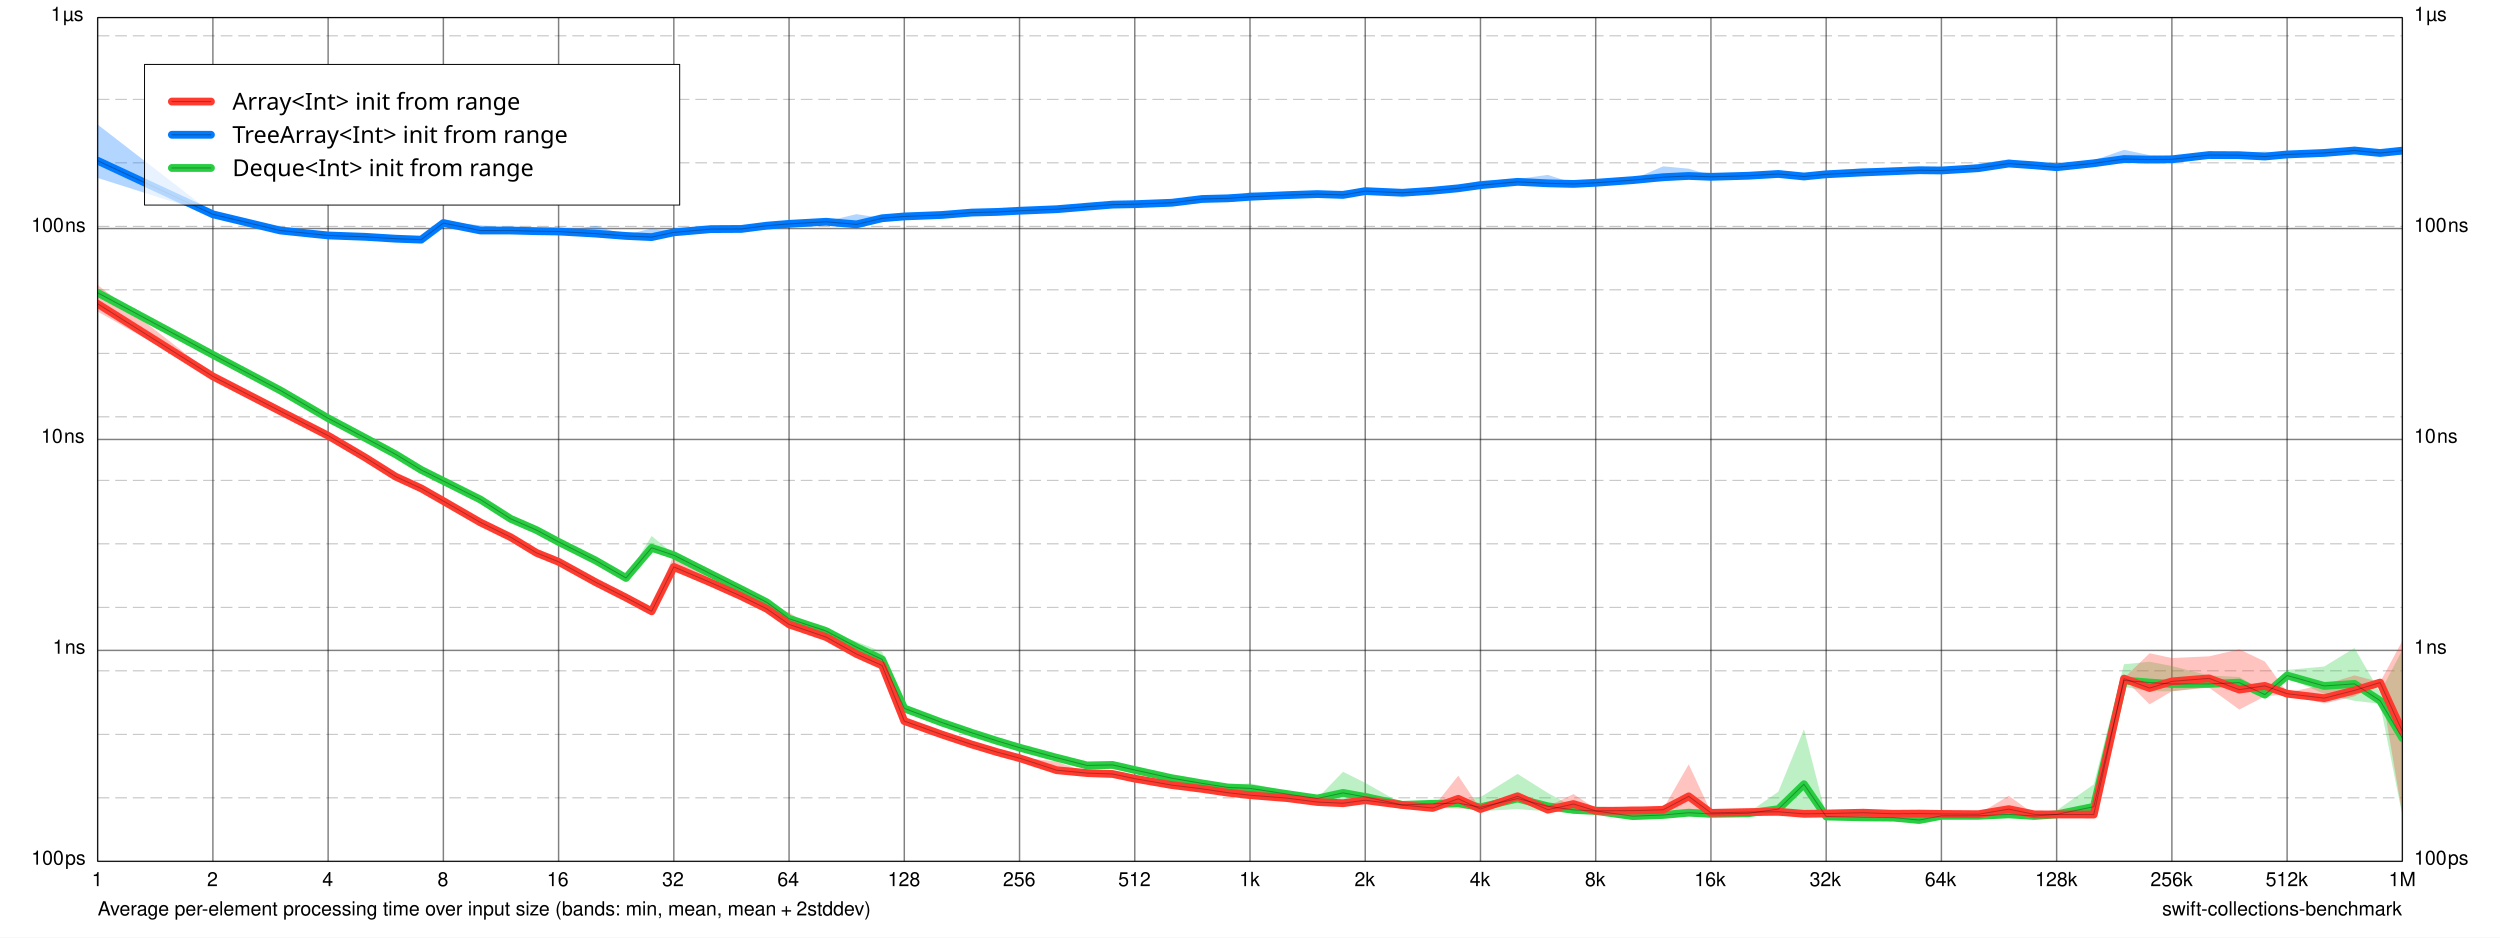
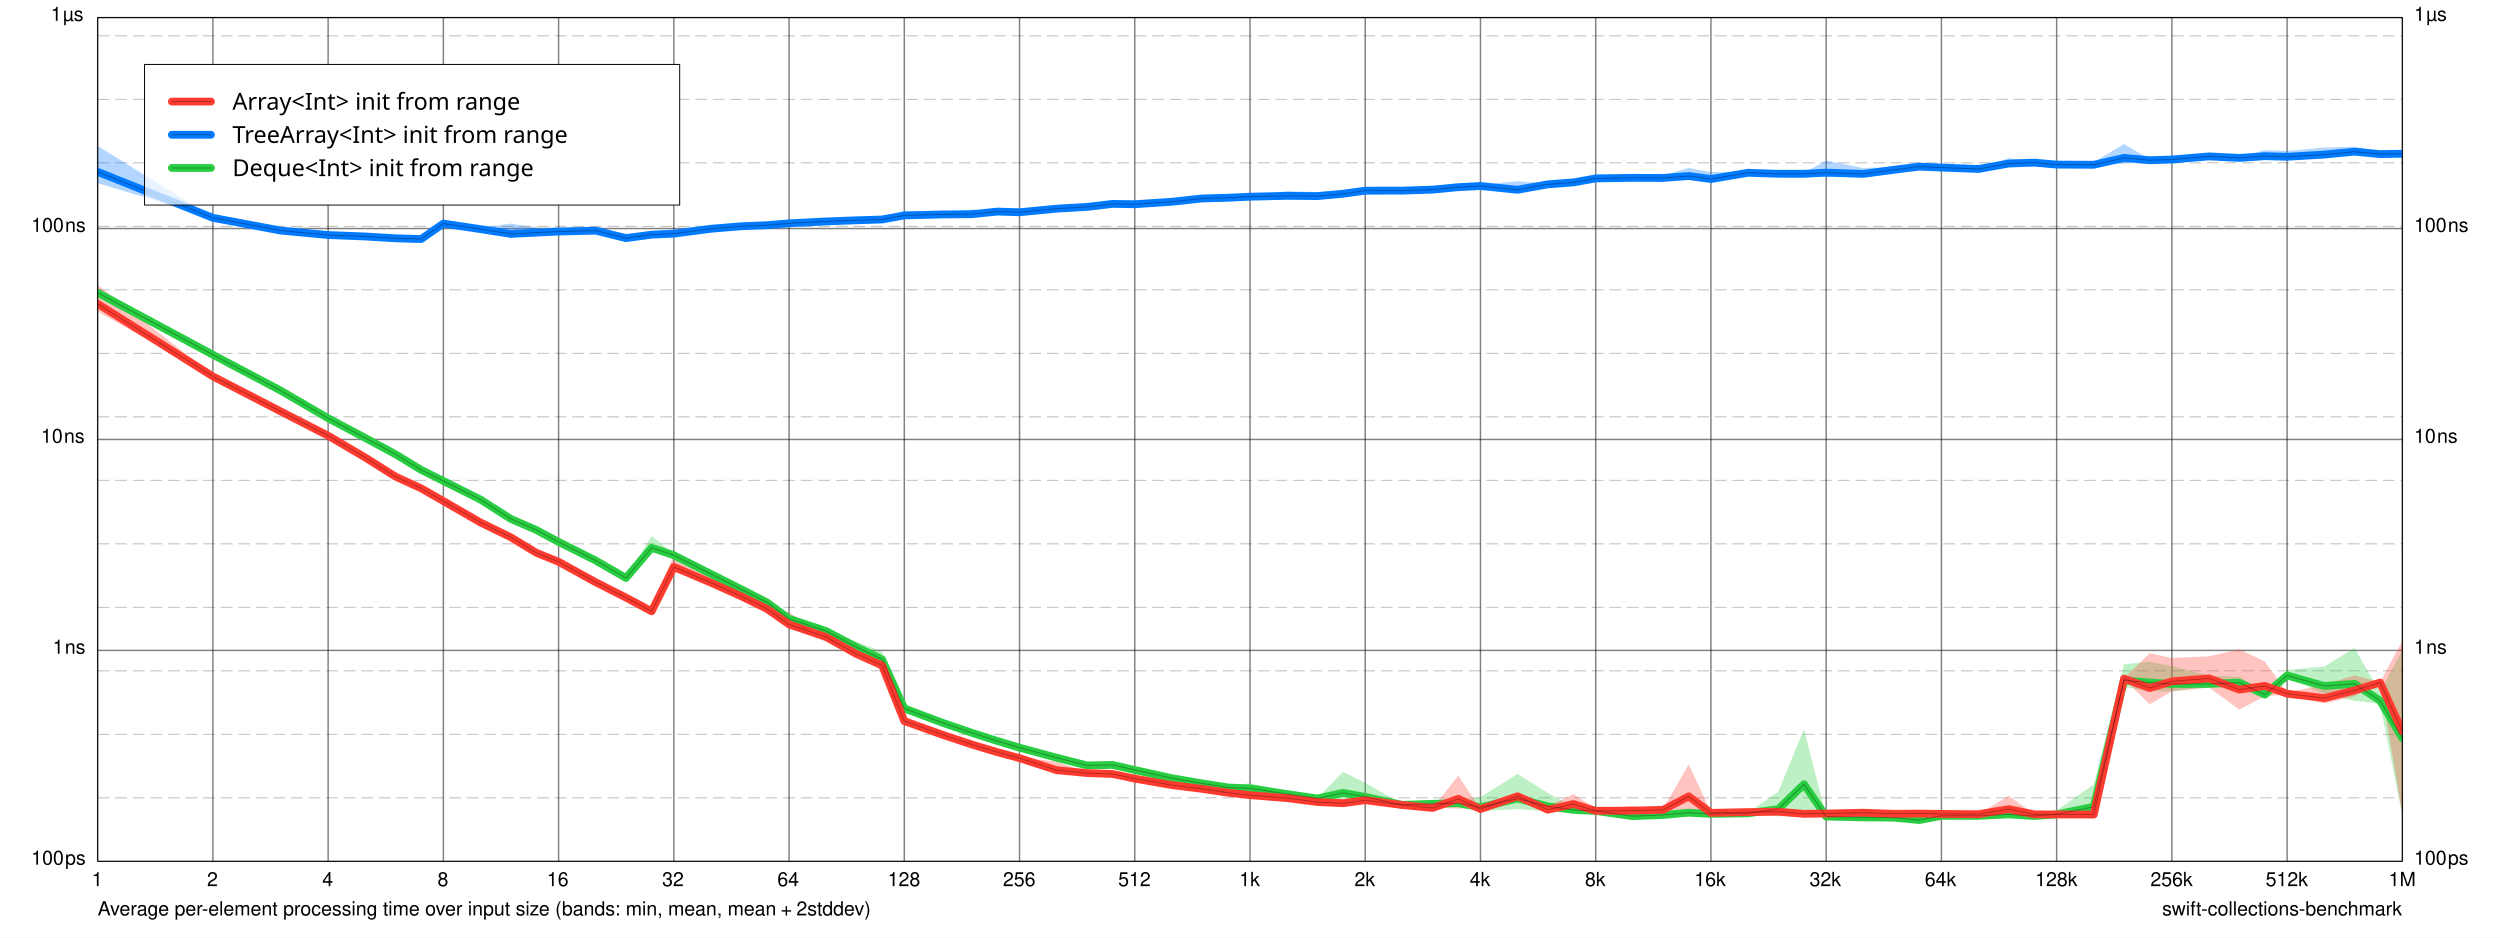
<svg xmlns="http://www.w3.org/2000/svg" xmlns:xlink="http://www.w3.org/1999/xlink" width="1280.0px" height="480.0px" viewBox="0.0 0.0 1280.0 480.0" version="1.1">
  <path d="M 0 0 L 0 480 L 1280 480 L 1280 0 z" fill="#FFFFFF" fill-opacity="1.0" stroke="none" />
  <text x="50" y="468.7" font-family="Helvetica" font-size="10" font-weight="normal" font-style="normal" fill="#000000" fill-opacity="1">Average per-element processing time over input size (bands: min, mean, mean + 2stddev)</text>
  <a xlink:href="https://github.com/apple/swift-collections-benchmark">
    <text x="1107" y="468.7" font-family="Helvetica" font-size="10" font-weight="normal" font-style="normal" fill="#000000" fill-opacity="1">swift-collections-benchmark</text>
  </a>
  <path d="M 50 9 L 50 441" fill="none" stroke-width="0.75" stroke="#000000" stroke-opacity="0.498" stroke-linecap="butt" stroke-linejoin="round" />
  <text x="47" y="453.7" font-family="Helvetica" font-size="10" font-weight="normal" font-style="normal" fill="#000000" fill-opacity="1">1</text>
  <path d="M 109 9 L 109 441" fill="none" stroke-width="0.75" stroke="#000000" stroke-opacity="0.498" stroke-linecap="butt" stroke-linejoin="round" />
  <text x="106" y="453.7" font-family="Helvetica" font-size="10" font-weight="normal" font-style="normal" fill="#000000" fill-opacity="1">2</text>
  <path d="M 168 9 L 168 441" fill="none" stroke-width="0.75" stroke="#000000" stroke-opacity="0.498" stroke-linecap="butt" stroke-linejoin="round" />
  <text x="165" y="453.7" font-family="Helvetica" font-size="10" font-weight="normal" font-style="normal" fill="#000000" fill-opacity="1">4</text>
  <path d="M 227 9 L 227 441" fill="none" stroke-width="0.75" stroke="#000000" stroke-opacity="0.498" stroke-linecap="butt" stroke-linejoin="round" />
  <text x="224" y="453.7" font-family="Helvetica" font-size="10" font-weight="normal" font-style="normal" fill="#000000" fill-opacity="1">8</text>
  <path d="M 286 9 L 286 441" fill="none" stroke-width="0.75" stroke="#000000" stroke-opacity="0.498" stroke-linecap="butt" stroke-linejoin="round" />
  <text x="280" y="453.7" font-family="Helvetica" font-size="10" font-weight="normal" font-style="normal" fill="#000000" fill-opacity="1">16</text>
  <path d="M 345 9 L 345 441" fill="none" stroke-width="0.75" stroke="#000000" stroke-opacity="0.498" stroke-linecap="butt" stroke-linejoin="round" />
  <text x="339" y="453.7" font-family="Helvetica" font-size="10" font-weight="normal" font-style="normal" fill="#000000" fill-opacity="1">32</text>
  <path d="M 404 9 L 404 441" fill="none" stroke-width="0.75" stroke="#000000" stroke-opacity="0.498" stroke-linecap="butt" stroke-linejoin="round" />
  <text x="398" y="453.7" font-family="Helvetica" font-size="10" font-weight="normal" font-style="normal" fill="#000000" fill-opacity="1">64</text>
  <path d="M 463 9 L 463 441" fill="none" stroke-width="0.75" stroke="#000000" stroke-opacity="0.498" stroke-linecap="butt" stroke-linejoin="round" />
  <text x="454.5" y="453.7" font-family="Helvetica" font-size="10" font-weight="normal" font-style="normal" fill="#000000" fill-opacity="1">128</text>
  <path d="M 522 9 L 522 441" fill="none" stroke-width="0.75" stroke="#000000" stroke-opacity="0.498" stroke-linecap="butt" stroke-linejoin="round" />
  <text x="513.5" y="453.7" font-family="Helvetica" font-size="10" font-weight="normal" font-style="normal" fill="#000000" fill-opacity="1">256</text>
  <path d="M 581 9 L 581 441" fill="none" stroke-width="0.75" stroke="#000000" stroke-opacity="0.498" stroke-linecap="butt" stroke-linejoin="round" />
  <text x="572.5" y="453.7" font-family="Helvetica" font-size="10" font-weight="normal" font-style="normal" fill="#000000" fill-opacity="1">512</text>
  <path d="M 640 9 L 640 441" fill="none" stroke-width="0.75" stroke="#000000" stroke-opacity="0.498" stroke-linecap="butt" stroke-linejoin="round" />
  <text x="634.5" y="453.7" font-family="Helvetica" font-size="10" font-weight="normal" font-style="normal" fill="#000000" fill-opacity="1">1k</text>
  <path d="M 699 9 L 699 441" fill="none" stroke-width="0.75" stroke="#000000" stroke-opacity="0.498" stroke-linecap="butt" stroke-linejoin="round" />
  <text x="693.5" y="453.7" font-family="Helvetica" font-size="10" font-weight="normal" font-style="normal" fill="#000000" fill-opacity="1">2k</text>
  <path d="M 758 9 L 758 441" fill="none" stroke-width="0.75" stroke="#000000" stroke-opacity="0.498" stroke-linecap="butt" stroke-linejoin="round" />
  <text x="752.5" y="453.7" font-family="Helvetica" font-size="10" font-weight="normal" font-style="normal" fill="#000000" fill-opacity="1">4k</text>
  <path d="M 817 9 L 817 441" fill="none" stroke-width="0.75" stroke="#000000" stroke-opacity="0.498" stroke-linecap="butt" stroke-linejoin="round" />
  <text x="811.5" y="453.7" font-family="Helvetica" font-size="10" font-weight="normal" font-style="normal" fill="#000000" fill-opacity="1">8k</text>
  <path d="M 876 9 L 876 441" fill="none" stroke-width="0.75" stroke="#000000" stroke-opacity="0.498" stroke-linecap="butt" stroke-linejoin="round" />
  <text x="867.5" y="453.7" font-family="Helvetica" font-size="10" font-weight="normal" font-style="normal" fill="#000000" fill-opacity="1">16k</text>
  <path d="M 935 9 L 935 441" fill="none" stroke-width="0.75" stroke="#000000" stroke-opacity="0.498" stroke-linecap="butt" stroke-linejoin="round" />
  <text x="926.5" y="453.7" font-family="Helvetica" font-size="10" font-weight="normal" font-style="normal" fill="#000000" fill-opacity="1">32k</text>
  <path d="M 994 9 L 994 441" fill="none" stroke-width="0.75" stroke="#000000" stroke-opacity="0.498" stroke-linecap="butt" stroke-linejoin="round" />
  <text x="985.5" y="453.7" font-family="Helvetica" font-size="10" font-weight="normal" font-style="normal" fill="#000000" fill-opacity="1">64k</text>
  <path d="M 1053 9 L 1053 441" fill="none" stroke-width="0.75" stroke="#000000" stroke-opacity="0.498" stroke-linecap="butt" stroke-linejoin="round" />
  <text x="1042" y="453.7" font-family="Helvetica" font-size="10" font-weight="normal" font-style="normal" fill="#000000" fill-opacity="1">128k</text>
  <path d="M 1112 9 L 1112 441" fill="none" stroke-width="0.75" stroke="#000000" stroke-opacity="0.498" stroke-linecap="butt" stroke-linejoin="round" />
  <text x="1101" y="453.7" font-family="Helvetica" font-size="10" font-weight="normal" font-style="normal" fill="#000000" fill-opacity="1">256k</text>
  <path d="M 1171 9 L 1171 441" fill="none" stroke-width="0.75" stroke="#000000" stroke-opacity="0.498" stroke-linecap="butt" stroke-linejoin="round" />
  <text x="1160" y="453.7" font-family="Helvetica" font-size="10" font-weight="normal" font-style="normal" fill="#000000" fill-opacity="1">512k</text>
  <path d="M 1230 9 L 1230 441" fill="none" stroke-width="0.75" stroke="#000000" stroke-opacity="0.498" stroke-linecap="butt" stroke-linejoin="round" />
  <text x="1223" y="453.7" font-family="Helvetica" font-size="10" font-weight="normal" font-style="normal" fill="#000000" fill-opacity="1">1M</text>
  <path d="M 50 441 L 1230 441" fill="none" stroke-width="0.75" stroke="#000000" stroke-opacity="0.498" stroke-linecap="butt" stroke-linejoin="round" />
  <text x="16" y="442.7" font-family="Helvetica" font-size="10" font-weight="normal" font-style="normal" fill="#000000" fill-opacity="1">100 ps</text>
  <text x="1236" y="442.7" font-family="Helvetica" font-size="10" font-weight="normal" font-style="normal" fill="#000000" fill-opacity="1">100 ps</text>
  <path d="M 50 333 L 1230 333" fill="none" stroke-width="0.75" stroke="#000000" stroke-opacity="0.498" stroke-linecap="butt" stroke-linejoin="round" />
  <text x="27" y="334.7" font-family="Helvetica" font-size="10" font-weight="normal" font-style="normal" fill="#000000" fill-opacity="1">1 ns</text>
  <text x="1236" y="334.7" font-family="Helvetica" font-size="10" font-weight="normal" font-style="normal" fill="#000000" fill-opacity="1">1 ns</text>
  <path d="M 50 225 L 1230 225" fill="none" stroke-width="0.75" stroke="#000000" stroke-opacity="0.498" stroke-linecap="butt" stroke-linejoin="round" />
  <text x="21" y="226.7" font-family="Helvetica" font-size="10" font-weight="normal" font-style="normal" fill="#000000" fill-opacity="1">10 ns</text>
  <text x="1236" y="226.7" font-family="Helvetica" font-size="10" font-weight="normal" font-style="normal" fill="#000000" fill-opacity="1">10 ns</text>
  <path d="M 50 117 L 1230 117" fill="none" stroke-width="0.75" stroke="#000000" stroke-opacity="0.498" stroke-linecap="butt" stroke-linejoin="round" />
  <text x="16" y="118.7" font-family="Helvetica" font-size="10" font-weight="normal" font-style="normal" fill="#000000" fill-opacity="1">100 ns</text>
  <text x="1236" y="118.7" font-family="Helvetica" font-size="10" font-weight="normal" font-style="normal" fill="#000000" fill-opacity="1">100 ns</text>
  <path d="M 50 9 L 1230 9" fill="none" stroke-width="0.75" stroke="#000000" stroke-opacity="0.498" stroke-linecap="butt" stroke-linejoin="round" />
  <text x="26" y="10.7" font-family="Helvetica" font-size="10" font-weight="normal" font-style="normal" fill="#000000" fill-opacity="1">1 µs</text>
  <text x="1236" y="10.7" font-family="Helvetica" font-size="10" font-weight="normal" font-style="normal" fill="#000000" fill-opacity="1">1 µs</text>
  <path d="M 50 408.49 L 1230 408.49" fill="none" stroke-width="0.5" stroke="#000000" stroke-opacity="0.259" stroke-linecap="butt" stroke-linejoin="round" stroke-dasharray="6 3" stroke-dashoffset="0" />
  <path d="M 50 375.98 L 1230 375.98" fill="none" stroke-width="0.5" stroke="#000000" stroke-opacity="0.259" stroke-linecap="butt" stroke-linejoin="round" stroke-dasharray="6 3" stroke-dashoffset="0" />
  <path d="M 50 343.47 L 1230 343.47" fill="none" stroke-width="0.5" stroke="#000000" stroke-opacity="0.259" stroke-linecap="butt" stroke-linejoin="round" stroke-dasharray="6 3" stroke-dashoffset="0" />
  <path d="M 50 310.96 L 1230 310.96" fill="none" stroke-width="0.5" stroke="#000000" stroke-opacity="0.259" stroke-linecap="butt" stroke-linejoin="round" stroke-dasharray="6 3" stroke-dashoffset="0" />
  <path d="M 50 278.44 L 1230 278.44" fill="none" stroke-width="0.5" stroke="#000000" stroke-opacity="0.259" stroke-linecap="butt" stroke-linejoin="round" stroke-dasharray="6 3" stroke-dashoffset="0" />
  <path d="M 50 245.93 L 1230 245.93" fill="none" stroke-width="0.5" stroke="#000000" stroke-opacity="0.259" stroke-linecap="butt" stroke-linejoin="round" stroke-dasharray="6 3" stroke-dashoffset="0" />
  <path d="M 50 213.42 L 1230 213.42" fill="none" stroke-width="0.5" stroke="#000000" stroke-opacity="0.259" stroke-linecap="butt" stroke-linejoin="round" stroke-dasharray="6 3" stroke-dashoffset="0" />
  <path d="M 50 180.91 L 1230 180.91" fill="none" stroke-width="0.5" stroke="#000000" stroke-opacity="0.259" stroke-linecap="butt" stroke-linejoin="round" stroke-dasharray="6 3" stroke-dashoffset="0" />
  <path d="M 50 148.4 L 1230 148.4" fill="none" stroke-width="0.5" stroke="#000000" stroke-opacity="0.259" stroke-linecap="butt" stroke-linejoin="round" stroke-dasharray="6 3" stroke-dashoffset="0" />
  <path d="M 50 115.89 L 1230 115.89" fill="none" stroke-width="0.5" stroke="#000000" stroke-opacity="0.259" stroke-linecap="butt" stroke-linejoin="round" stroke-dasharray="6 3" stroke-dashoffset="0" />
  <path d="M 50 83.376 L 1230 83.376" fill="none" stroke-width="0.5" stroke="#000000" stroke-opacity="0.259" stroke-linecap="butt" stroke-linejoin="round" stroke-dasharray="6 3" stroke-dashoffset="0" />
  <path d="M 50 50.865 L 1230 50.865" fill="none" stroke-width="0.5" stroke="#000000" stroke-opacity="0.259" stroke-linecap="butt" stroke-linejoin="round" stroke-dasharray="6 3" stroke-dashoffset="0" />
  <path d="M 50 18.354 L 1230 18.354" fill="none" stroke-width="0.5" stroke="#000000" stroke-opacity="0.259" stroke-linecap="butt" stroke-linejoin="round" stroke-dasharray="6 3" stroke-dashoffset="0" />
  <path d="M 74 33 L 74 105 L 348 105 L 348 33 z" fill="#FFFFFF" fill-opacity="1.0" stroke="none" />
  <clipPath id="clip-0">
    <path d="M 50 9 L 50 441 L 1230 441 L 1230 9 z" />
  </clipPath>
  <g clip-path="url(#clip-0)">
    <path d="M 50 149.91L 109 181.64L 143.51 199.88L 168 214.15L 186.99 224.23L 202.51 232.04L 215.63 240.05L 227 246.27L 245.99 255.25L 261.51 264.6L 274.63 271.38L 286 276.93L 304.99 284.98L 320.51 295.92L 333.63 274.42L 345 283.68L 363.99 293.3L 379.51 301.41L 392.63 308.42L 404 316.8L 422.99 323.12L 438.51 328.51L 451.63 333.72L 463 362.72L 481.99 369.85L 497.51 374.83L 510.63 379.38L 522 382.49L 540.99 387.95L 556.51 391.66L 569.63 391.64L 581 394.24L 599.99 397.59L 615.51 400.95L 628.63 402.24L 640 401.04L 658.99 405.16L 674.51 408.65L 687.63 395.16L 699 400.81L 717.99 411.63L 733.51 410.36L 746.63 410.49L 758 408.11L 776.99 396.25L 792.51 406.02L 805.63 413.15L 817 412.85L 835.99 413.93L 851.51 414.85L 864.63 416.07L 876 414.73L 894.99 416.2L 910.51 405.33L 923.63 373.29L 935 417.8L 953.99 414.62L 969.51 415.24L 982.63 419.86L 994 417.5L 1013 417.68L 1028.5 415.16L 1041.6 417.55L 1053 414.92L 1072 401.61L 1087.5 340.08L 1100.6 338.82L 1112 341.03L 1131 345.89L 1146.5 346.6L 1159.6 354.39L 1171 343.01L 1190 341.25L 1205.5 331.8L 1218.6 354.49L 1230 332.79L 1230 417.59L 1218.6 360.35L 1205.5 358.83L 1190 355.29L 1171 346.92L 1159.6 356.11L 1146.5 350.59L 1131 351.75L 1112 353.93L 1100.6 353.9L 1087.5 351.73L 1072 417.89L 1053 417.72L 1041.6 417.86L 1028.5 417.63L 1013 417.7L 994 417.78L 982.63 419.86L 969.51 419.9L 953.99 419.94L 935 418.16L 923.63 417.74L 910.51 417.91L 894.99 416.5L 876 417.42L 864.63 416.1L 851.51 418.15L 835.99 419.34L 817 416.09L 805.63 415.21L 792.51 415.49L 776.99 414.24L 758 415.33L 746.63 411.48L 733.51 411.97L 717.99 412.25L 699 410.89L 687.63 410.45L 674.51 408.89L 658.99 407.08L 640 404.6L 628.63 403.53L 615.51 401.16L 599.99 398.76L 581 394.24L 569.63 391.64L 556.51 391.99L 540.99 387.95L 522 382.91L 510.63 379.38L 497.51 375.3L 481.99 369.86L 463 362.72L 451.63 339.11L 438.51 332.35L 422.99 323.12L 404 316.8L 392.63 308.42L 379.51 301.81L 363.99 294.1L 345 284.5L 333.63 282.8L 320.51 295.92L 304.99 287.73L 286 277.64L 274.63 271.38L 261.51 266.06L 245.99 255.98L 227 246.27L 215.63 240.78L 202.51 232.78L 186.99 224.23L 168 214.15L 143.51 199.88L 109 181.64L 50 149.91" fill="#28CD41" fill-opacity="0.302" stroke="none" />
-     <path d="M 50 63.794L 109 109.38L 143.51 117L 168 119.96L 186.99 119.82L 202.51 121.35L 215.63 122.58L 227 113.49L 245.99 115.35L 261.51 116.84L 274.63 117.81L 286 118.31L 304.99 115.63L 320.51 120.3L 333.63 116.92L 345 118.53L 363.99 117.24L 379.51 115.32L 392.63 114.8L 404 114L 422.99 113.32L 438.51 109.65L 451.63 111.64L 463 110.41L 481.99 109.01L 497.51 108.36L 510.63 108.41L 522 107.54L 540.99 105.75L 556.51 105.65L 569.63 104.35L 581 104.19L 599.99 102.9L 615.51 101.7L 628.63 100.9L 640 98.428L 658.99 99.059L 674.51 98.336L 687.63 97.607L 699 97.037L 717.99 97.436L 733.51 97.305L 746.63 94.776L 758 92.611L 776.99 91.655L 792.51 89.541L 805.63 93.794L 817 92.372L 835.99 91.9L 851.51 85.161L 864.63 86.362L 876 89.856L 894.99 88.874L 910.51 87.199L 923.63 88.692L 935 87.701L 953.99 86.013L 969.51 86.374L 982.63 85.97L 994 86.907L 1013 83.943L 1028.5 81.578L 1041.6 83.522L 1053 85.258L 1072 82.099L 1087.5 76.705L 1100.6 79.435L 1112 80.105L 1131 78.206L 1146.5 78.395L 1159.6 77.627L 1171 79.037L 1190 76.675L 1205.5 76.381L 1218.6 78.039L 1230 75.868L 1230 77.588L 1218.6 78.442L 1205.5 77.298L 1190 78.899L 1171 79.099L 1159.6 81.059L 1146.5 79.847L 1131 79.813L 1112 82.099L 1100.6 82.534L 1087.5 83.215L 1072 84.142L 1053 85.755L 1041.6 85.043L 1028.5 84.515L 1013 86.894L 994 87.411L 982.63 87.58L 969.51 88.135L 953.99 89.112L 935 89.791L 923.63 90.969L 910.51 89.75L 894.99 90.391L 876 90.771L 864.63 91.475L 851.51 92.869L 835.99 92.34L 817 94.022L 805.63 94.3L 792.51 95.483L 776.99 93.617L 758 95.63L 746.63 96.998L 733.51 97.78L 717.99 99.152L 699 98.135L 687.63 100.61L 674.51 99.74L 658.99 100.21L 640 101.6L 628.63 101.77L 615.51 101.95L 599.99 104.13L 581 104.67L 569.63 104.91L 556.51 105.9L 540.99 107.62L 522 108.03L 510.63 108.54L 497.51 109.01L 481.99 110.47L 463 110.97L 451.63 111.78L 438.51 116.88L 422.99 113.62L 404 114.83L 392.63 115.81L 379.51 117.91L 363.99 117.33L 345 119.11L 333.63 123.09L 320.51 120.97L 304.99 121.09L 286 118.6L 274.63 118.58L 261.51 118.46L 245.99 119L 227 114.46L 215.63 122.76L 202.51 122.52L 186.99 121.77L 168 120.76L 143.51 118.39L 109 109.85L 50 91.088" fill="#007AFF" fill-opacity="0.302" stroke="none" />
+     <path d="M 50 74.718L 109 111.4L 143.51 117.17L 168 119.46L 186.99 119.54L 202.51 120.3L 215.63 120.85L 227 114.37L 245.99 116.74L 261.51 114.48L 274.63 116.54L 286 118.42L 304.99 117.77L 320.51 119.76L 333.63 119.48L 345 118.54L 363.99 116.93L 379.51 115.79L 392.63 114.97L 404 113.45L 422.99 112.82L 438.51 111.98L 451.63 111.78L 463 107.91L 481.99 109.22L 497.51 107.3L 510.63 108.18L 522 106.63L 540.99 106.57L 556.51 105.31L 569.63 102.5L 581 104.24L 599.99 102.63L 615.51 101.11L 628.63 100.91L 640 100.23L 658.99 97.877L 674.51 98.353L 687.63 97.488L 699 97.435L 717.99 96.105L 733.51 96.977L 746.63 95.292L 758 94.649L 776.99 92.775L 792.51 94.084L 805.63 92.208L 817 90.615L 835.99 89.997L 851.51 89.741L 864.63 85.99L 876 88.16L 894.99 87.86L 910.51 88.048L 923.63 88.484L 935 82.249L 953.99 86.005L 969.51 85.544L 982.63 83.314L 994 84.343L 1013 86.309L 1028.5 81L 1041.6 82.383L 1053 82.969L 1072 83.029L 1087.5 73.744L 1100.6 81.465L 1112 81.511L 1131 79.196L 1146.5 80.684L 1159.6 76.871L 1171 77.31L 1190 75.515L 1205.5 75.131L 1218.6 77.554L 1230 77.813L 1230 79.041L 1218.6 79.386L 1205.5 78.576L 1190 80.497L 1171 81.363L 1159.6 81.106L 1146.5 80.909L 1131 80.394L 1112 81.743L 1100.6 82.24L 1087.5 83.649L 1072 84.845L 1053 84.735L 1041.6 83.588L 1028.5 84.73L 1013 86.589L 994 86.322L 982.63 86.023L 969.51 87.473L 953.99 90.147L 935 90.751L 923.63 89.167L 910.51 89.316L 894.99 88.677L 876 92.985L 864.63 91.678L 851.51 91.601L 835.99 91.443L 817 91.6L 805.63 93.814L 792.51 94.495L 776.99 98.819L 758 95.449L 746.63 96.026L 733.51 97.128L 717.99 98.14L 699 97.701L 687.63 99.811L 674.51 101.15L 658.99 101.15L 640 100.88L 628.63 101.37L 615.51 101.79L 599.99 103.55L 581 104.68L 569.63 105.07L 556.51 106.17L 540.99 106.92L 522 109.43L 510.63 108.39L 497.51 110.53L 481.99 110.02L 463 111.19L 451.63 112.58L 438.51 113.07L 422.99 113.59L 404 114.67L 392.63 115.42L 379.51 115.87L 363.99 117.21L 345 120.03L 333.63 120.39L 320.51 122.71L 304.99 118.19L 286 118.62L 274.63 120.03L 261.51 121.77L 245.99 117.53L 227 114.5L 215.63 122.94L 202.51 122.63L 186.99 121.64L 168 120.66L 143.51 118.32L 109 111.56L 50 93.751" fill="#007AFF" fill-opacity="0.302" stroke="none" />
    <path d="M 50 145.92L 109 192.05L 143.51 210.54L 168 223.09L 186.99 233.59L 202.51 244.02L 215.63 248.07L 227 256.55L 245.99 267.5L 261.51 275.09L 274.63 282.36L 286 287.64L 304.99 298.11L 320.51 305.34L 333.63 312.98L 345 283.79L 363.99 296.4L 379.51 304.66L 392.63 310.8L 404 313.6L 422.99 325.6L 438.51 331.11L 451.63 336.81L 463 369.19L 481.99 375.59L 497.51 381.17L 510.63 385.11L 522 387.82L 540.99 389.89L 556.51 395.55L 569.63 396.28L 581 397.37L 599.99 401.97L 615.51 403.1L 628.63 405.85L 640 407.13L 658.99 407.67L 674.51 409.76L 687.63 411.25L 699 405.72L 717.99 411.59L 733.51 413.68L 746.63 397.16L 758 414.19L 776.99 407.64L 792.51 412.89L 805.63 406.57L 817 414.09L 835.99 412.67L 851.51 414.15L 864.63 391.34L 876 415.69L 894.99 415.57L 910.51 414.78L 923.63 416.45L 935 415.69L 953.99 415.21L 969.51 415.86L 982.63 415.93L 994 416.68L 1013 416.85L 1028.5 407.43L 1041.6 416.93L 1053 416.62L 1072 416.98L 1087.5 347.13L 1100.6 334.47L 1112 336.91L 1131 336.05L 1146.5 332.44L 1159.6 338.7L 1171 354.53L 1190 350.6L 1205.5 345.8L 1218.6 349.29L 1230 328.12L 1230 416.92L 1218.6 349.54L 1205.5 356.52L 1190 360.14L 1171 355.4L 1159.6 356.54L 1146.5 363.28L 1131 352.05L 1112 353.95L 1100.6 360.62L 1087.5 347.57L 1072 417.07L 1053 417.13L 1041.6 416.97L 1028.5 416.95L 1013 416.87L 994 416.74L 982.63 416.78L 969.51 416.96L 953.99 416.44L 935 416.83L 923.63 416.76L 910.51 415.91L 894.99 415.86L 876 416.37L 864.63 415.23L 851.51 414.79L 835.99 415.92L 817 415.53L 805.63 413.61L 792.51 415.18L 776.99 407.69L 758 414.25L 746.63 413.99L 733.51 413.68L 717.99 412.38L 699 411.19L 687.63 411.25L 674.51 410.95L 658.99 408.98L 640 407.13L 628.63 405.85L 615.51 404.19L 599.99 401.97L 581 399.13L 569.63 396.28L 556.51 395.91L 540.99 396.01L 522 388.29L 510.63 385.11L 497.51 381.17L 481.99 376.16L 463 369.19L 451.63 342.19L 438.51 336.25L 422.99 326.4L 404 322.05L 392.63 312.07L 379.51 305.51L 363.99 299.05L 345 292.79L 333.63 312.98L 320.51 306.2L 304.99 298.11L 286 287.64L 274.63 283.28L 261.51 275.09L 245.99 267.5L 227 256.55L 215.63 250.77L 202.51 244.02L 186.99 234.5L 168 223.09L 143.51 210.54L 109 192.97L 50 159.5" fill="#FF3B30" fill-opacity="0.302" stroke="none" />
    <path d="M 50 149.91L 109 181.64L 143.51 199.88L 168 214.15L 186.99 224.23L 202.51 232.59L 215.63 240.59L 227 246.27L 245.99 255.79L 261.51 265.68L 274.63 271.38L 286 277.46L 304.99 287L 320.51 295.92L 333.63 280.46L 345 284.28L 363.99 293.89L 379.51 301.71L 392.63 308.42L 404 316.8L 422.99 323.12L 438.51 331.32L 451.63 337.64L 463 362.72L 481.99 369.86L 497.51 375.18L 510.63 379.38L 522 382.8L 540.99 387.95L 556.51 391.9L 569.63 391.64L 581 394.24L 599.99 398.45L 615.51 401.1L 628.63 403.19L 640 403.65L 658.99 406.57L 674.51 408.83L 687.63 405.95L 699 408.04L 717.99 412.09L 733.51 411.55L 746.63 411.22L 758 413.33L 776.99 408.84L 792.51 412.83L 805.63 414.67L 817 415.22L 835.99 417.87L 851.51 417.27L 864.63 416.1L 876 416.71L 894.99 416.42L 910.51 414.28L 923.63 401.53L 935 418.06L 953.99 418.49L 969.51 418.63L 982.63 419.86L 994 417.71L 1013 417.69L 1028.5 416.97L 1041.6 417.78L 1053 416.97L 1072 413.06L 1087.5 348.4L 1100.6 349.47L 1112 350.2L 1131 350.15L 1146.5 349.52L 1159.6 355.65L 1171 345.87L 1190 351.2L 1205.5 350.14L 1218.6 358.75L 1230 377.88" fill="none" stroke-width="4" stroke="#28CD41" stroke-opacity="1" stroke-linecap="round" stroke-linejoin="round" />
-     <path d="M 50 82.294L 109 109.73L 143.51 118.02L 168 120.55L 186.99 121.25L 202.51 122.21L 215.63 122.71L 227 114.2L 245.99 118.02L 261.51 118.03L 274.63 118.37L 286 118.53L 304.99 119.6L 320.51 120.8L 333.63 121.4L 345 118.96L 363.99 117.31L 379.51 117.22L 392.63 115.54L 404 114.61L 422.99 113.54L 438.51 114.88L 451.63 111.75L 463 110.82L 481.99 110.08L 497.51 108.84L 510.63 108.5L 522 107.9L 540.99 107.12L 556.51 105.83L 569.63 104.76L 581 104.54L 599.99 103.8L 615.51 101.88L 628.63 101.54L 640 100.75L 658.99 99.908L 674.51 99.369L 687.63 99.805L 699 97.846L 717.99 98.698L 733.51 97.655L 746.63 96.407L 758 94.822L 776.99 93.096L 792.51 93.857L 805.63 94.168L 817 93.586L 835.99 92.225L 851.51 90.73L 864.63 90.084L 876 90.53L 894.99 89.99L 910.51 89.07L 923.63 90.363L 935 89.236L 953.99 88.282L 969.51 87.669L 982.63 87.154L 994 87.279L 1013 86.105L 1028.5 83.73L 1041.6 84.64L 1053 85.625L 1072 83.599L 1087.5 81.426L 1100.6 81.705L 1112 81.57L 1131 79.388L 1146.5 79.464L 1159.6 80.138L 1171 79.082L 1190 78.308L 1205.5 77.057L 1218.6 78.336L 1230 77.132" fill="none" stroke-width="4" stroke="#007AFF" stroke-opacity="1" stroke-linecap="round" stroke-linejoin="round" />
+     <path d="M 50 87.989L 109 111.52L 143.51 118.02L 168 120.34L 186.99 121.08L 202.51 122.01L 215.63 122.39L 227 114.47L 245.99 117.32L 261.51 119.75L 274.63 119.09L 286 118.56L 304.99 118.08L 320.51 121.92L 333.63 120.15L 345 119.63L 363.99 117.13L 379.51 115.85L 392.63 115.3L 404 114.35L 422.99 113.38L 438.51 112.79L 451.63 112.37L 463 110.31L 481.99 109.81L 497.51 109.66L 510.63 108.33L 522 108.68L 540.99 106.83L 556.51 105.94L 569.63 104.39L 581 104.56L 599.99 103.31L 615.51 101.61L 628.63 101.25L 640 100.71L 658.99 100.27L 674.51 100.41L 687.63 99.193L 699 97.632L 717.99 97.6L 733.51 97.088L 746.63 95.833L 758 95.238L 776.99 97.164L 792.51 94.387L 805.63 93.389L 817 91.34L 835.99 91.061L 851.51 91.108L 864.63 90.124L 876 91.676L 894.99 88.462L 910.51 88.981L 923.63 88.988L 935 88.378L 953.99 89.029L 969.51 86.961L 982.63 85.3L 994 85.797L 1013 86.515L 1028.5 83.727L 1041.6 83.271L 1053 84.267L 1072 84.364L 1087.5 80.853L 1100.6 82.036L 1112 81.682L 1131 80.078L 1146.5 80.85L 1159.6 79.963L 1171 80.27L 1190 79.144L 1205.5 77.652L 1218.6 78.901L 1230 78.717" fill="none" stroke-width="4" stroke="#007AFF" stroke-opacity="1" stroke-linecap="round" stroke-linejoin="round" />
    <path d="M 50 155.56L 109 192.73L 143.51 210.54L 168 223.09L 186.99 234.26L 202.51 244.02L 215.63 250.05L 227 256.55L 245.99 267.5L 261.51 275.09L 274.63 283.04L 286 287.64L 304.99 298.11L 320.51 305.97L 333.63 312.98L 345 290.27L 363.99 298.34L 379.51 305.29L 392.63 311.73L 404 319.69L 422.99 326.19L 438.51 334.85L 451.63 340.72L 463 369.19L 481.99 376.01L 497.51 381.17L 510.63 385.11L 522 388.17L 540.99 394.34L 556.51 395.82L 569.63 396.28L 581 398.67L 599.99 401.97L 615.51 403.9L 628.63 405.85L 640 407.13L 658.99 408.63L 674.51 410.63L 687.63 411.25L 699 409.7L 717.99 412.17L 733.51 413.68L 746.63 408.98L 758 414.23L 776.99 407.68L 792.51 414.57L 805.63 411.66L 817 415.15L 835.99 415.05L 851.51 414.62L 864.63 407.73L 876 416.19L 894.99 415.79L 910.51 415.61L 923.63 416.68L 935 416.53L 953.99 416.11L 969.51 416.67L 982.63 416.56L 994 416.73L 1013 416.87L 1028.5 414.27L 1041.6 416.96L 1053 417L 1072 417.05L 1087.5 347.45L 1100.6 352.27L 1112 348.87L 1131 347.32L 1146.5 353.08L 1159.6 351.18L 1171 355.17L 1190 357.45L 1205.5 353.47L 1218.6 349.48L 1230 374.45" fill="none" stroke-width="4" stroke="#FF3B30" stroke-opacity="1" stroke-linecap="round" stroke-linejoin="round" />
    <path d="M 50 149.91L 109 181.64L 143.51 199.88L 168 214.15L 186.99 224.23L 202.51 232.59L 215.63 240.59L 227 246.27L 245.99 255.79L 261.51 265.68L 274.63 271.38L 286 277.46L 304.99 287L 320.51 295.92L 333.63 280.46L 345 284.28L 363.99 293.89L 379.51 301.71L 392.63 308.42L 404 316.8L 422.99 323.12L 438.51 331.32L 451.63 337.64L 463 362.72L 481.99 369.86L 497.51 375.18L 510.63 379.38L 522 382.8L 540.99 387.95L 556.51 391.9L 569.63 391.64L 581 394.24L 599.99 398.45L 615.51 401.1L 628.63 403.19L 640 403.65L 658.99 406.57L 674.51 408.83L 687.63 405.95L 699 408.04L 717.99 412.09L 733.51 411.55L 746.63 411.22L 758 413.33L 776.99 408.84L 792.51 412.83L 805.63 414.67L 817 415.22L 835.99 417.87L 851.51 417.27L 864.63 416.1L 876 416.71L 894.99 416.42L 910.51 414.28L 923.63 401.53L 935 418.06L 953.99 418.49L 969.51 418.63L 982.63 419.86L 994 417.71L 1013 417.69L 1028.5 416.97L 1041.6 417.78L 1053 416.97L 1072 413.06L 1087.5 348.4L 1100.6 349.47L 1112 350.2L 1131 350.15L 1146.5 349.52L 1159.6 355.65L 1171 345.87L 1190 351.2L 1205.5 350.14L 1218.6 358.75L 1230 377.88" fill="none" stroke-width="0.5" stroke="#000000" stroke-opacity="0.302" stroke-linecap="round" stroke-linejoin="round" />
-     <path d="M 50 82.294L 109 109.73L 143.51 118.02L 168 120.55L 186.99 121.25L 202.51 122.21L 215.63 122.71L 227 114.2L 245.99 118.02L 261.51 118.03L 274.63 118.37L 286 118.53L 304.99 119.6L 320.51 120.8L 333.63 121.4L 345 118.96L 363.99 117.31L 379.51 117.22L 392.63 115.54L 404 114.61L 422.99 113.54L 438.51 114.88L 451.63 111.75L 463 110.82L 481.99 110.08L 497.51 108.84L 510.63 108.5L 522 107.9L 540.99 107.12L 556.51 105.83L 569.63 104.76L 581 104.54L 599.99 103.8L 615.51 101.88L 628.63 101.54L 640 100.75L 658.99 99.908L 674.51 99.369L 687.63 99.805L 699 97.846L 717.99 98.698L 733.51 97.655L 746.63 96.407L 758 94.822L 776.99 93.096L 792.51 93.857L 805.63 94.168L 817 93.586L 835.99 92.225L 851.51 90.73L 864.63 90.084L 876 90.53L 894.99 89.99L 910.51 89.07L 923.63 90.363L 935 89.236L 953.99 88.282L 969.51 87.669L 982.63 87.154L 994 87.279L 1013 86.105L 1028.5 83.73L 1041.6 84.64L 1053 85.625L 1072 83.599L 1087.5 81.426L 1100.6 81.705L 1112 81.57L 1131 79.388L 1146.5 79.464L 1159.6 80.138L 1171 79.082L 1190 78.308L 1205.5 77.057L 1218.6 78.336L 1230 77.132" fill="none" stroke-width="0.5" stroke="#000000" stroke-opacity="0.302" stroke-linecap="round" stroke-linejoin="round" />
+     <path d="M 50 87.989L 109 111.52L 143.51 118.02L 168 120.34L 186.99 121.08L 202.51 122.01L 215.63 122.39L 227 114.47L 245.99 117.32L 261.51 119.75L 274.63 119.09L 286 118.56L 304.99 118.08L 320.51 121.92L 333.63 120.15L 345 119.63L 363.99 117.13L 379.51 115.85L 392.63 115.3L 404 114.35L 422.99 113.38L 438.51 112.79L 451.63 112.37L 463 110.31L 481.99 109.81L 497.51 109.66L 510.63 108.33L 522 108.68L 540.99 106.83L 556.51 105.94L 569.63 104.39L 581 104.56L 599.99 103.31L 615.51 101.61L 628.63 101.25L 640 100.71L 658.99 100.27L 674.51 100.41L 687.63 99.193L 699 97.632L 717.99 97.6L 733.51 97.088L 746.63 95.833L 758 95.238L 776.99 97.164L 792.51 94.387L 805.63 93.389L 817 91.34L 835.99 91.061L 851.51 91.108L 864.63 90.124L 876 91.676L 894.99 88.462L 910.51 88.981L 923.63 88.988L 935 88.378L 953.99 89.029L 969.51 86.961L 982.63 85.3L 994 85.797L 1013 86.515L 1028.5 83.727L 1041.6 83.271L 1053 84.267L 1072 84.364L 1087.5 80.853L 1100.6 82.036L 1112 81.682L 1131 80.078L 1146.5 80.85L 1159.6 79.963L 1171 80.27L 1190 79.144L 1205.5 77.652L 1218.6 78.901L 1230 78.717" fill="none" stroke-width="0.5" stroke="#000000" stroke-opacity="0.302" stroke-linecap="round" stroke-linejoin="round" />
    <path d="M 50 155.56L 109 192.73L 143.51 210.54L 168 223.09L 186.99 234.26L 202.51 244.02L 215.63 250.05L 227 256.55L 245.99 267.5L 261.51 275.09L 274.63 283.04L 286 287.64L 304.99 298.11L 320.51 305.97L 333.63 312.98L 345 290.27L 363.99 298.34L 379.51 305.29L 392.63 311.73L 404 319.69L 422.99 326.19L 438.51 334.85L 451.63 340.72L 463 369.19L 481.99 376.01L 497.51 381.17L 510.63 385.11L 522 388.17L 540.99 394.34L 556.51 395.82L 569.63 396.28L 581 398.67L 599.99 401.97L 615.51 403.9L 628.63 405.85L 640 407.13L 658.99 408.63L 674.51 410.63L 687.63 411.25L 699 409.7L 717.99 412.17L 733.51 413.68L 746.63 408.98L 758 414.23L 776.99 407.68L 792.51 414.57L 805.63 411.66L 817 415.15L 835.99 415.05L 851.51 414.62L 864.63 407.73L 876 416.19L 894.99 415.79L 910.51 415.61L 923.63 416.68L 935 416.53L 953.99 416.11L 969.51 416.67L 982.63 416.56L 994 416.73L 1013 416.87L 1028.5 414.27L 1041.6 416.96L 1053 417L 1072 417.05L 1087.5 347.45L 1100.6 352.27L 1112 348.87L 1131 347.32L 1146.5 353.08L 1159.6 351.18L 1171 355.17L 1190 357.45L 1205.5 353.47L 1218.6 349.48L 1230 374.45" fill="none" stroke-width="0.5" stroke="#000000" stroke-opacity="0.302" stroke-linecap="round" stroke-linejoin="round" />
  </g>
  <path d="M 74 33 L 74 105 L 348 105 L 348 33 z" fill="#FFFFFF" fill-opacity="0.702" stroke-width="0.5" stroke="#000000" stroke-opacity="1" stroke-linecap="round" stroke-linejoin="round" />
  <path d="M 88 52 L 108 52" fill="none" stroke-width="4" stroke="#FF3B30" stroke-opacity="1" stroke-linecap="round" stroke-linejoin="round" />
  <path d="M 88 52 L 108 52" fill="none" stroke-width="0.5" stroke="#000000" stroke-opacity="0.302" stroke-linecap="round" stroke-linejoin="round" />
  <text x="119" y="56.17" font-family="Menlo" font-size="12" font-weight="normal" font-style="normal" fill="#000000" fill-opacity="1">Array&lt;Int&gt; init from range</text>
  <path d="M 88 69 L 108 69" fill="none" stroke-width="4" stroke="#007AFF" stroke-opacity="1" stroke-linecap="round" stroke-linejoin="round" />
  <path d="M 88 69 L 108 69" fill="none" stroke-width="0.5" stroke="#000000" stroke-opacity="0.302" stroke-linecap="round" stroke-linejoin="round" />
  <text x="119" y="73.17" font-family="Menlo" font-size="12" font-weight="normal" font-style="normal" fill="#000000" fill-opacity="1">TreeArray&lt;Int&gt; init from range</text>
  <path d="M 88 86 L 108 86" fill="none" stroke-width="4" stroke="#28CD41" stroke-opacity="1" stroke-linecap="round" stroke-linejoin="round" />
  <path d="M 88 86 L 108 86" fill="none" stroke-width="0.5" stroke="#000000" stroke-opacity="0.302" stroke-linecap="round" stroke-linejoin="round" />
  <text x="119" y="90.17" font-family="Menlo" font-size="12" font-weight="normal" font-style="normal" fill="#000000" fill-opacity="1">Deque&lt;Int&gt; init from range</text>
  <path d="M 50 9 L 50 441 L 1230 441 L 1230 9 z" fill="none" stroke-width="0.5" stroke="#000000" stroke-opacity="1" stroke-linecap="round" stroke-linejoin="round" />
</svg>
